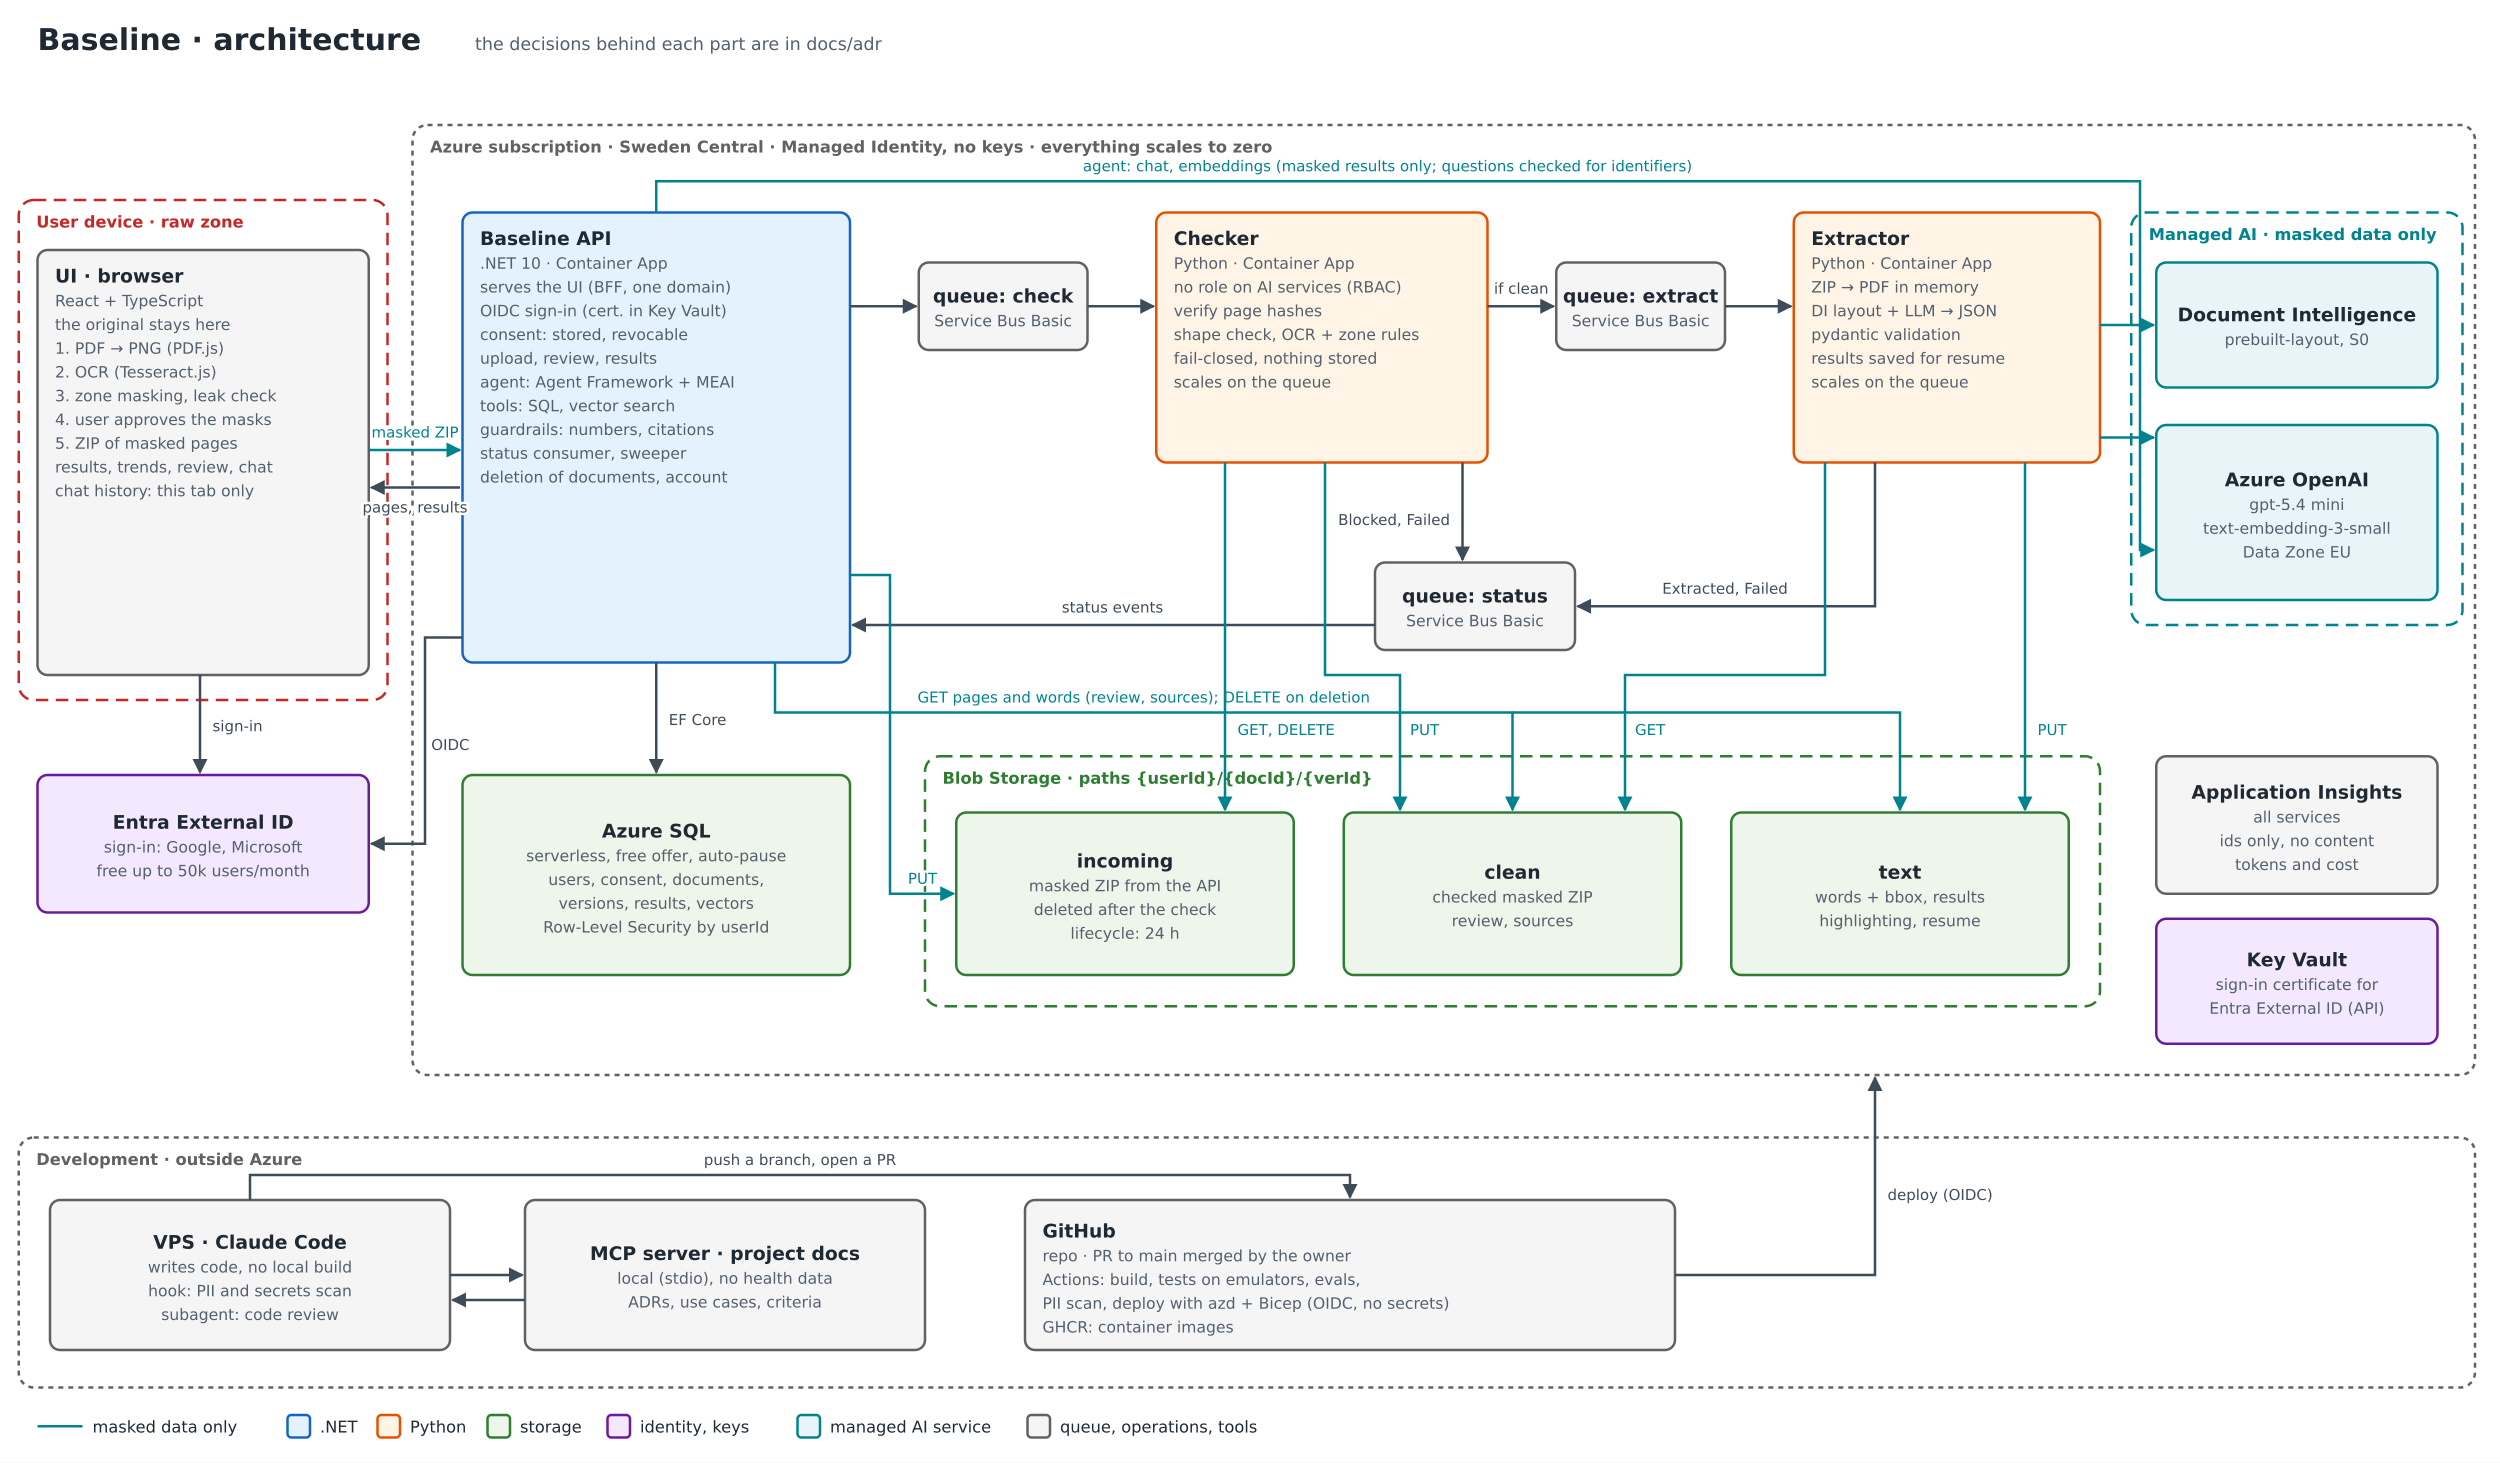
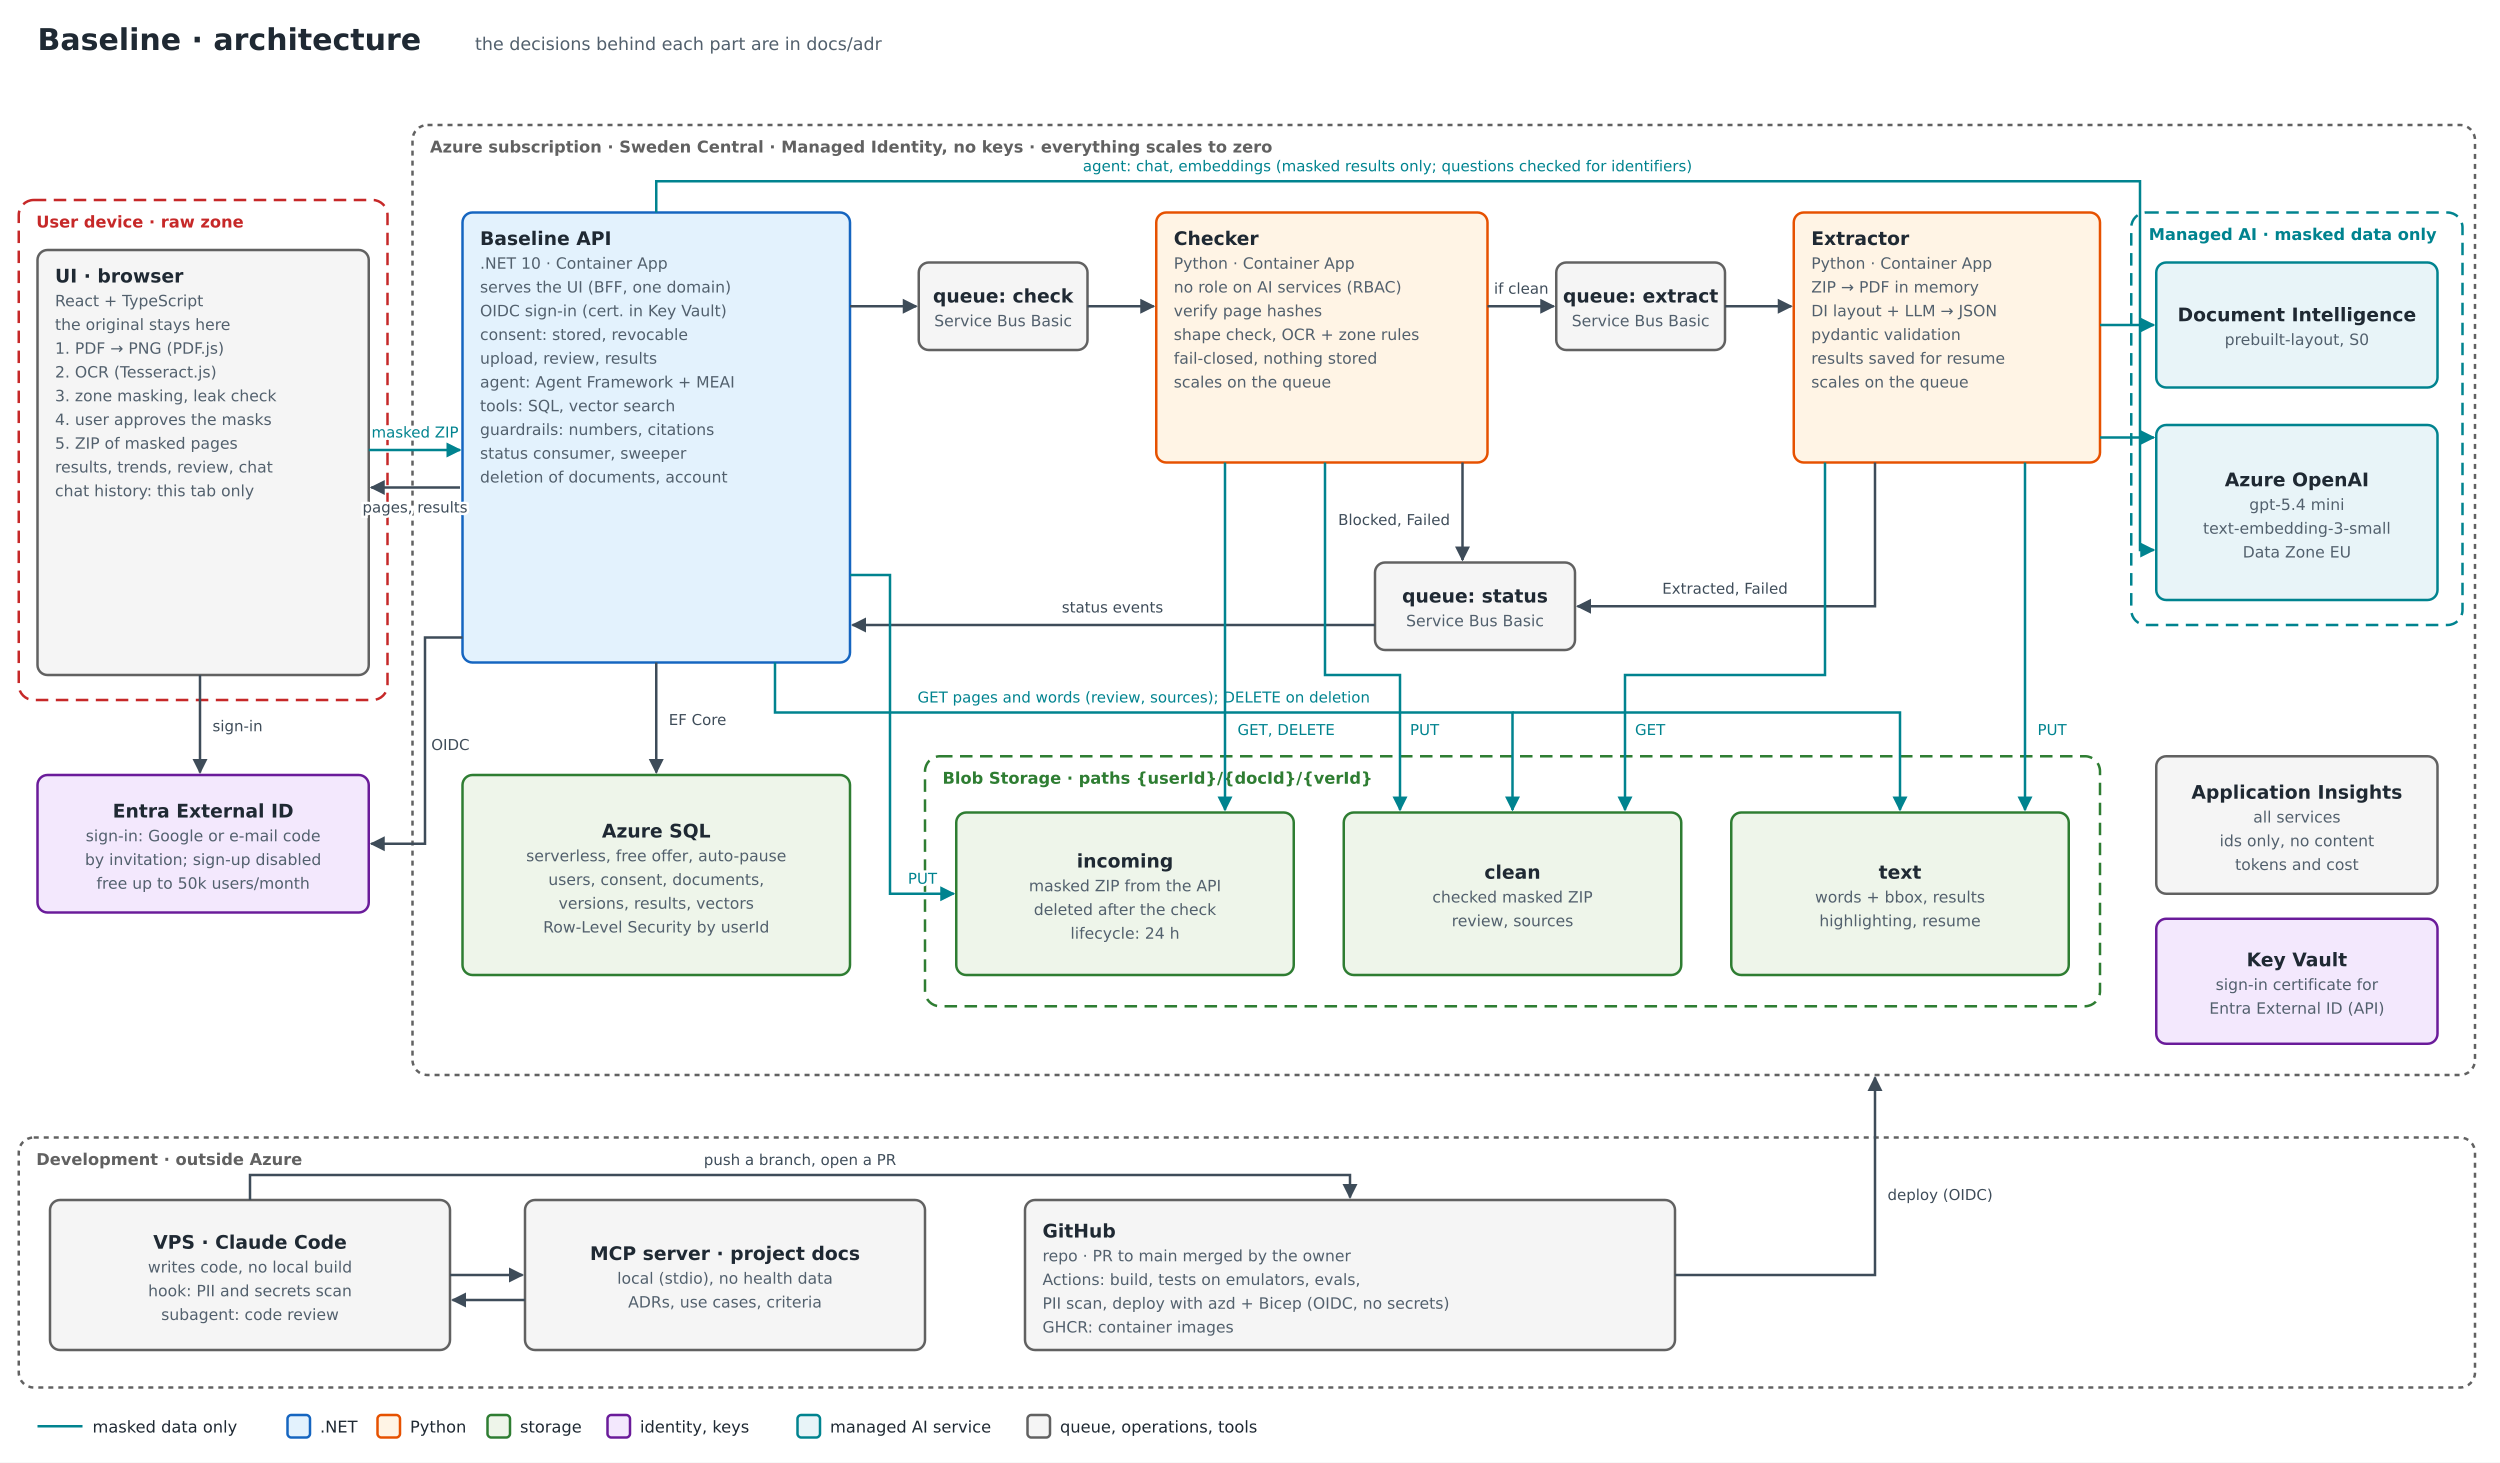
<svg xmlns="http://www.w3.org/2000/svg" width="2000" height="1170" viewBox="0 0 2000 1170" font-family="DejaVu Sans, Arial, sans-serif">
  <defs>
    <marker id="arr" viewBox="0 0 10 10" refX="9" refY="5" markerWidth="6" markerHeight="6" orient="auto-start-reverse">
      <path d="M0 0 L10 5 L0 10 z" fill="#3e4c59" />
    </marker>
    <marker id="arr-6a1b9a" viewBox="0 0 10 10" refX="9" refY="5" markerWidth="6" markerHeight="6" orient="auto-start-reverse">
      <path d="M0 0 L10 5 L0 10 z" fill="#6a1b9a" />
    </marker>
    <marker id="arr-00838f" viewBox="0 0 10 10" refX="9" refY="5" markerWidth="6" markerHeight="6" orient="auto-start-reverse">
      <path d="M0 0 L10 5 L0 10 z" fill="#00838f" />
    </marker>
  </defs>
  <rect width="100%" height="100%" fill="#ffffff" />
  <text x="30" y="40" font-size="24" font-weight="bold" fill="#1f2933">Baseline · architecture</text>
  <text x="380" y="40" font-size="14" fill="#52606d">the decisions behind each part are in docs/adr</text>
  <g transform="translate(0,60)">
    <rect x="330" y="40" width="1650" height="760" rx="12" fill="none" stroke="#616161" stroke-width="2" stroke-dasharray="4 4" />
    <text x="344" y="62" font-size="13" font-weight="bold" fill="#616161">Azure subscription · Sweden Central · Managed Identity, no keys · everything scales to zero</text>
    <rect x="15" y="100" width="295" height="400" rx="12" fill="none" stroke="#c62828" stroke-width="2" stroke-dasharray="10 6" />
    <text x="29" y="122" font-size="13" font-weight="bold" fill="#c62828">User device · raw zone</text>
    <rect x="1705" y="110" width="265" height="330" rx="12" fill="none" stroke="#00838f" stroke-width="2" stroke-dasharray="10 6" />
    <text x="1719" y="132" font-size="13" font-weight="bold" fill="#00838f">Managed AI · masked data only</text>
    <rect x="740" y="545" width="940" height="200" rx="12" fill="none" stroke="#2e7d32" stroke-width="2" stroke-dasharray="10 6" />
    <text x="754" y="567" font-size="13" font-weight="bold" fill="#2e7d32">Blob Storage · paths {userId}/{docId}/{verId}</text>
    <rect x="15" y="850" width="1965" height="200" rx="12" fill="none" stroke="#616161" stroke-width="2" stroke-dasharray="4 4" />
    <text x="29" y="872" font-size="13" font-weight="bold" fill="#616161">Development · outside Azure</text>
    <rect x="30" y="140" width="265" height="340" rx="8" fill="#f5f5f5" stroke="#616161" stroke-width="2" />
    <text x="44" y="166" text-anchor="start" font-weight="bold" font-size="15" fill="#1f2933">UI · browser</text>
    <text x="44" y="185" text-anchor="start" font-size="12.5" fill="#52606d">React + TypeScript</text>
    <text x="44" y="204" text-anchor="start" font-size="12.5" fill="#52606d">the original stays here</text>
    <text x="44" y="223" text-anchor="start" font-size="12.5" fill="#52606d">1. PDF → PNG (PDF.js)</text>
    <text x="44" y="242" text-anchor="start" font-size="12.5" fill="#52606d">2. OCR (Tesseract.js)</text>
    <text x="44" y="261" text-anchor="start" font-size="12.5" fill="#52606d">3. zone masking, leak check</text>
    <text x="44" y="280" text-anchor="start" font-size="12.5" fill="#52606d">4. user approves the masks</text>
    <text x="44" y="299" text-anchor="start" font-size="12.5" fill="#52606d">5. ZIP of masked pages</text>
    <text x="44" y="318" text-anchor="start" font-size="12.5" fill="#52606d">results, trends, review, chat</text>
    <text x="44" y="337" text-anchor="start" font-size="12.5" fill="#52606d">chat history: this tab only</text>
    <rect x="30" y="560" width="265" height="110" rx="8" fill="#f3e8fd" stroke="#6a1b9a" stroke-width="2" />
-     <text x="162.5" y="603" text-anchor="middle" font-weight="bold" font-size="15" fill="#1f2933">Entra External ID</text>
-     <text x="162.5" y="622" text-anchor="middle" font-size="12.5" fill="#52606d">sign-in: Google, Microsoft</text>
-     <text x="162.5" y="641" text-anchor="middle" font-size="12.5" fill="#52606d">free up to 50k users/month</text>
+     <text x="162.5" y="594" text-anchor="middle" font-weight="bold" font-size="15" fill="#1f2933">Entra External ID</text>
+     <text x="162.5" y="613" text-anchor="middle" font-size="12.5" fill="#52606d">sign-in: Google or e-mail code</text>
+     <text x="162.5" y="632" text-anchor="middle" font-size="12.5" fill="#52606d">by invitation; sign-up disabled</text>
+     <text x="162.5" y="651" text-anchor="middle" font-size="12.5" fill="#52606d">free up to 50k users/month</text>
    <rect x="370" y="110" width="310" height="360" rx="8" fill="#e3f2fd" stroke="#1565c0" stroke-width="2" />
    <text x="384" y="136" text-anchor="start" font-weight="bold" font-size="15" fill="#1f2933">Baseline API</text>
    <text x="384" y="155" text-anchor="start" font-size="12.5" fill="#52606d">.NET 10 · Container App</text>
    <text x="384" y="174" text-anchor="start" font-size="12.5" fill="#52606d">serves the UI (BFF, one domain)</text>
    <text x="384" y="193" text-anchor="start" font-size="12.5" fill="#52606d">OIDC sign-in (cert. in Key Vault)</text>
    <text x="384" y="212" text-anchor="start" font-size="12.5" fill="#52606d">consent: stored, revocable</text>
    <text x="384" y="231" text-anchor="start" font-size="12.5" fill="#52606d">upload, review, results</text>
    <text x="384" y="250" text-anchor="start" font-size="12.5" fill="#52606d">agent: Agent Framework + MEAI</text>
    <text x="384" y="269" text-anchor="start" font-size="12.5" fill="#52606d">  tools: SQL, vector search</text>
    <text x="384" y="288" text-anchor="start" font-size="12.5" fill="#52606d">  guardrails: numbers, citations</text>
    <text x="384" y="307" text-anchor="start" font-size="12.5" fill="#52606d">status consumer, sweeper</text>
    <text x="384" y="326" text-anchor="start" font-size="12.5" fill="#52606d">deletion of documents, account</text>
    <rect x="370" y="560" width="310" height="160" rx="8" fill="#eef5ea" stroke="#2e7d32" stroke-width="2" />
    <text x="525" y="610" text-anchor="middle" font-weight="bold" font-size="15" fill="#1f2933">Azure SQL</text>
    <text x="525" y="629" text-anchor="middle" font-size="12.5" fill="#52606d">serverless, free offer, auto-pause</text>
    <text x="525" y="648" text-anchor="middle" font-size="12.5" fill="#52606d">users, consent, documents,</text>
    <text x="525" y="667" text-anchor="middle" font-size="12.5" fill="#52606d">versions, results, vectors</text>
    <text x="525" y="686" text-anchor="middle" font-size="12.5" fill="#52606d">Row-Level Security by userId</text>
    <rect x="735" y="150" width="135" height="70" rx="8" fill="#f5f5f5" stroke="#616161" stroke-width="2" />
    <text x="802.5" y="182" text-anchor="middle" font-weight="bold" font-size="15" fill="#1f2933">queue: check</text>
    <text x="802.5" y="201" text-anchor="middle" font-size="12.5" fill="#52606d">Service Bus Basic</text>
    <rect x="925" y="110" width="265" height="200" rx="8" fill="#fff4e5" stroke="#e65100" stroke-width="2" />
    <text x="939" y="136" text-anchor="start" font-weight="bold" font-size="15" fill="#1f2933">Checker</text>
    <text x="939" y="155" text-anchor="start" font-size="12.5" fill="#52606d">Python · Container App</text>
    <text x="939" y="174" text-anchor="start" font-size="12.5" fill="#52606d">no role on AI services (RBAC)</text>
    <text x="939" y="193" text-anchor="start" font-size="12.5" fill="#52606d">verify page hashes</text>
    <text x="939" y="212" text-anchor="start" font-size="12.5" fill="#52606d">shape check, OCR + zone rules</text>
    <text x="939" y="231" text-anchor="start" font-size="12.5" fill="#52606d">fail-closed, nothing stored</text>
    <text x="939" y="250" text-anchor="start" font-size="12.5" fill="#52606d">scales on the queue</text>
    <rect x="1245" y="150" width="135" height="70" rx="8" fill="#f5f5f5" stroke="#616161" stroke-width="2" />
    <text x="1312.5" y="182" text-anchor="middle" font-weight="bold" font-size="15" fill="#1f2933">queue: extract</text>
    <text x="1312.5" y="201" text-anchor="middle" font-size="12.5" fill="#52606d">Service Bus Basic</text>
    <rect x="1435" y="110" width="245" height="200" rx="8" fill="#fff4e5" stroke="#e65100" stroke-width="2" />
    <text x="1449" y="136" text-anchor="start" font-weight="bold" font-size="15" fill="#1f2933">Extractor</text>
    <text x="1449" y="155" text-anchor="start" font-size="12.5" fill="#52606d">Python · Container App</text>
    <text x="1449" y="174" text-anchor="start" font-size="12.5" fill="#52606d">ZIP → PDF in memory</text>
    <text x="1449" y="193" text-anchor="start" font-size="12.5" fill="#52606d">DI layout + LLM → JSON</text>
    <text x="1449" y="212" text-anchor="start" font-size="12.5" fill="#52606d">pydantic validation</text>
    <text x="1449" y="231" text-anchor="start" font-size="12.5" fill="#52606d">results saved for resume</text>
    <text x="1449" y="250" text-anchor="start" font-size="12.5" fill="#52606d">scales on the queue</text>
    <rect x="1100" y="390" width="160" height="70" rx="8" fill="#f5f5f5" stroke="#616161" stroke-width="2" />
    <text x="1180" y="422" text-anchor="middle" font-weight="bold" font-size="15" fill="#1f2933">queue: status</text>
    <text x="1180" y="441" text-anchor="middle" font-size="12.5" fill="#52606d">Service Bus Basic</text>
    <rect x="765" y="590" width="270" height="130" rx="8" fill="#eef5ea" stroke="#2e7d32" stroke-width="2" />
    <text x="900" y="634" text-anchor="middle" font-weight="bold" font-size="15" fill="#1f2933">incoming</text>
    <text x="900" y="653" text-anchor="middle" font-size="12.5" fill="#52606d">masked ZIP from the API</text>
    <text x="900" y="672" text-anchor="middle" font-size="12.5" fill="#52606d">deleted after the check</text>
    <text x="900" y="691" text-anchor="middle" font-size="12.5" fill="#52606d">lifecycle: 24 h</text>
    <rect x="1075" y="590" width="270" height="130" rx="8" fill="#eef5ea" stroke="#2e7d32" stroke-width="2" />
    <text x="1210" y="643" text-anchor="middle" font-weight="bold" font-size="15" fill="#1f2933">clean</text>
    <text x="1210" y="662" text-anchor="middle" font-size="12.5" fill="#52606d">checked masked ZIP</text>
    <text x="1210" y="681" text-anchor="middle" font-size="12.5" fill="#52606d">review, sources</text>
    <rect x="1385" y="590" width="270" height="130" rx="8" fill="#eef5ea" stroke="#2e7d32" stroke-width="2" />
    <text x="1520" y="643" text-anchor="middle" font-weight="bold" font-size="15" fill="#1f2933">text</text>
    <text x="1520" y="662" text-anchor="middle" font-size="12.5" fill="#52606d">words + bbox, results</text>
    <text x="1520" y="681" text-anchor="middle" font-size="12.5" fill="#52606d">highlighting, resume</text>
    <rect x="1725" y="150" width="225" height="100" rx="8" fill="#e8f4f8" stroke="#00838f" stroke-width="2" />
    <text x="1837.5" y="197" text-anchor="middle" font-weight="bold" font-size="15" fill="#1f2933">Document Intelligence</text>
    <text x="1837.5" y="216" text-anchor="middle" font-size="12.5" fill="#52606d">prebuilt-layout, S0</text>
    <rect x="1725" y="280" width="225" height="140" rx="8" fill="#e8f4f8" stroke="#00838f" stroke-width="2" />
    <text x="1837.5" y="329" text-anchor="middle" font-weight="bold" font-size="15" fill="#1f2933">Azure OpenAI</text>
    <text x="1837.5" y="348" text-anchor="middle" font-size="12.5" fill="#52606d">gpt-5.4 mini</text>
    <text x="1837.5" y="367" text-anchor="middle" font-size="12.5" fill="#52606d">text-embedding-3-small</text>
    <text x="1837.5" y="386" text-anchor="middle" font-size="12.5" fill="#52606d">Data Zone EU</text>
    <rect x="1725" y="545" width="225" height="110" rx="8" fill="#f5f5f5" stroke="#616161" stroke-width="2" />
    <text x="1837.5" y="579" text-anchor="middle" font-weight="bold" font-size="15" fill="#1f2933">Application Insights</text>
    <text x="1837.5" y="598" text-anchor="middle" font-size="12.5" fill="#52606d">all services</text>
    <text x="1837.5" y="617" text-anchor="middle" font-size="12.5" fill="#52606d">ids only, no content</text>
    <text x="1837.5" y="636" text-anchor="middle" font-size="12.5" fill="#52606d">tokens and cost</text>
    <rect x="1725" y="675" width="225" height="100" rx="8" fill="#f3e8fd" stroke="#6a1b9a" stroke-width="2" />
    <text x="1837.5" y="713" text-anchor="middle" font-weight="bold" font-size="15" fill="#1f2933">Key Vault</text>
    <text x="1837.5" y="732" text-anchor="middle" font-size="12.5" fill="#52606d">sign-in certificate for</text>
    <text x="1837.5" y="751" text-anchor="middle" font-size="12.5" fill="#52606d">Entra External ID (API)</text>
    <rect x="40" y="900" width="320" height="120" rx="8" fill="#f5f5f5" stroke="#616161" stroke-width="2" />
    <text x="200" y="939" text-anchor="middle" font-weight="bold" font-size="15" fill="#1f2933">VPS · Claude Code</text>
    <text x="200" y="958" text-anchor="middle" font-size="12.5" fill="#52606d">writes code, no local build</text>
    <text x="200" y="977" text-anchor="middle" font-size="12.5" fill="#52606d">hook: PII and secrets scan</text>
    <text x="200" y="996" text-anchor="middle" font-size="12.5" fill="#52606d">subagent: code review</text>
    <rect x="420" y="900" width="320" height="120" rx="8" fill="#f5f5f5" stroke="#616161" stroke-width="2" />
    <text x="580" y="948" text-anchor="middle" font-weight="bold" font-size="15" fill="#1f2933">MCP server · project docs</text>
    <text x="580" y="967" text-anchor="middle" font-size="12.5" fill="#52606d">local (stdio), no health data</text>
    <text x="580" y="986" text-anchor="middle" font-size="12.5" fill="#52606d">ADRs, use cases, criteria</text>
    <rect x="820" y="900" width="520" height="120" rx="8" fill="#f5f5f5" stroke="#616161" stroke-width="2" />
    <text x="834" y="930" text-anchor="start" font-weight="bold" font-size="15" fill="#1f2933">GitHub</text>
    <text x="834" y="949" text-anchor="start" font-size="12.5" fill="#52606d">repo · PR to main merged by the owner</text>
    <text x="834" y="968" text-anchor="start" font-size="12.5" fill="#52606d">Actions: build, tests on emulators, evals,</text>
    <text x="834" y="987" text-anchor="start" font-size="12.5" fill="#52606d">PII scan, deploy with azd + Bicep (OIDC, no secrets)</text>
    <text x="834" y="1006" text-anchor="start" font-size="12.5" fill="#52606d">GHCR: container images</text>
    <path d="M295 300 L368 300" fill="none" stroke="#00838f" stroke-width="2" marker-end="url(#arr-00838f)" />
    <text x="332" y="290" text-anchor="middle" font-size="12" fill="#00838f" paint-order="stroke" stroke="#ffffff" stroke-width="4">masked ZIP</text>
    <path d="M368 330 L297 330" fill="none" stroke="#3e4c59" stroke-width="2" marker-end="url(#arr)" />
    <text x="332" y="350" text-anchor="middle" font-size="12" fill="#3e4c59" paint-order="stroke" stroke="#ffffff" stroke-width="4">pages, results</text>
    <path d="M160 480 L160 558" fill="none" stroke="#3e4c59" stroke-width="2" marker-end="url(#arr)" />
    <text x="170" y="525" text-anchor="start" font-size="12" fill="#3e4c59" paint-order="stroke" stroke="#ffffff" stroke-width="4">sign-in</text>
    <path d="M370 450 L340 450 L340 615 L297 615" fill="none" stroke="#3e4c59" stroke-width="2" marker-end="url(#arr)" />
    <text x="345" y="540" text-anchor="start" font-size="12" fill="#3e4c59" paint-order="stroke" stroke="#ffffff" stroke-width="4">OIDC</text>
    <path d="M680 185 L733 185" fill="none" stroke="#3e4c59" stroke-width="2" marker-end="url(#arr)" />
    <path d="M870 185 L923 185" fill="none" stroke="#3e4c59" stroke-width="2" marker-end="url(#arr)" />
    <path d="M1190 185 L1243 185" fill="none" stroke="#3e4c59" stroke-width="2" marker-end="url(#arr)" />
    <text x="1217" y="175" text-anchor="middle" font-size="12" fill="#3e4c59" paint-order="stroke" stroke="#ffffff" stroke-width="4">if clean</text>
    <path d="M1380 185 L1433 185" fill="none" stroke="#3e4c59" stroke-width="2" marker-end="url(#arr)" />
    <path d="M1170 310 L1170 388" fill="none" stroke="#3e4c59" stroke-width="2" marker-end="url(#arr)" />
    <text x="1160" y="360" text-anchor="end" font-size="12" fill="#3e4c59" paint-order="stroke" stroke="#ffffff" stroke-width="4">Blocked, Failed</text>
    <path d="M1500 310 L1500 425 L1262 425" fill="none" stroke="#3e4c59" stroke-width="2" marker-end="url(#arr)" />
    <text x="1380" y="415" text-anchor="middle" font-size="12" fill="#3e4c59" paint-order="stroke" stroke="#ffffff" stroke-width="4">Extracted, Failed</text>
    <path d="M1100 440 L682 440" fill="none" stroke="#3e4c59" stroke-width="2" marker-end="url(#arr)" />
    <text x="890" y="430" text-anchor="middle" font-size="12" fill="#3e4c59" paint-order="stroke" stroke="#ffffff" stroke-width="4">status events</text>
    <path d="M525 470 L525 558" fill="none" stroke="#3e4c59" stroke-width="2" marker-end="url(#arr)" />
    <text x="535" y="520" text-anchor="start" font-size="12" fill="#3e4c59" paint-order="stroke" stroke="#ffffff" stroke-width="4">EF Core</text>
    <path d="M680 400 L712 400 L712 655 L763 655" fill="none" stroke="#00838f" stroke-width="2" marker-end="url(#arr-00838f)" />
    <text x="738" y="647" text-anchor="middle" font-size="12" fill="#00838f" paint-order="stroke" stroke="#ffffff" stroke-width="4">PUT</text>
    <path d="M620 470 L620 510 L1210 510 L1210 588" fill="none" stroke="#00838f" stroke-width="2" marker-end="url(#arr-00838f)" />
    <text x="915" y="502" text-anchor="middle" font-size="12" fill="#00838f" paint-order="stroke" stroke="#ffffff" stroke-width="4">GET pages and words (review, sources); DELETE on deletion</text>
    <path d="M1210 510 L1520 510 L1520 588" fill="none" stroke="#00838f" stroke-width="2" marker-end="url(#arr-00838f)" />
    <path d="M980 310 L980 588" fill="none" stroke="#00838f" stroke-width="2" marker-end="url(#arr-00838f)" />
    <text x="990" y="528" text-anchor="start" font-size="12" fill="#00838f" paint-order="stroke" stroke="#ffffff" stroke-width="4">GET, DELETE</text>
    <path d="M1060 310 L1060 480 L1120 480 L1120 588" fill="none" stroke="#00838f" stroke-width="2" marker-end="url(#arr-00838f)" />
    <text x="1128" y="528" text-anchor="start" font-size="12" fill="#00838f" paint-order="stroke" stroke="#ffffff" stroke-width="4">PUT</text>
    <path d="M1460 310 L1460 480 L1300 480 L1300 588" fill="none" stroke="#00838f" stroke-width="2" marker-end="url(#arr-00838f)" />
    <text x="1308" y="528" text-anchor="start" font-size="12" fill="#00838f" paint-order="stroke" stroke="#ffffff" stroke-width="4">GET</text>
    <path d="M1620 310 L1620 588" fill="none" stroke="#00838f" stroke-width="2" marker-end="url(#arr-00838f)" />
    <text x="1630" y="528" text-anchor="start" font-size="12" fill="#00838f" paint-order="stroke" stroke="#ffffff" stroke-width="4">PUT</text>
    <path d="M1680 200 L1723 200" fill="none" stroke="#00838f" stroke-width="2" marker-end="url(#arr-00838f)" />
    <path d="M1680 290 L1723 290" fill="none" stroke="#00838f" stroke-width="2" marker-end="url(#arr-00838f)" />
    <path d="M525 110 L525 85 L1712 85 L1712 380 L1723 380" fill="none" stroke="#00838f" stroke-width="2" marker-end="url(#arr-00838f)" />
    <text x="1110" y="77" text-anchor="middle" font-size="12" fill="#00838f" paint-order="stroke" stroke="#ffffff" stroke-width="4">agent: chat, embeddings (masked results only; questions checked for identifiers)</text>
    <path d="M360 960 L418 960" fill="none" stroke="#3e4c59" stroke-width="2" marker-end="url(#arr)" />
    <path d="M420 980 L362 980" fill="none" stroke="#3e4c59" stroke-width="2" marker-end="url(#arr)" />
    <path d="M200 900 L200 880 L1080 880 L1080 898" fill="none" stroke="#3e4c59" stroke-width="2" marker-end="url(#arr)" />
    <text x="640" y="872" text-anchor="middle" font-size="12" fill="#3e4c59" paint-order="stroke" stroke="#ffffff" stroke-width="4">push a branch, open a PR</text>
    <path d="M1340 960 L1500 960 L1500 802" fill="none" stroke="#3e4c59" stroke-width="2" marker-end="url(#arr)" />
    <text x="1510" y="900" text-anchor="start" font-size="12" fill="#3e4c59" paint-order="stroke" stroke="#ffffff" stroke-width="4">deploy (OIDC)</text>
  </g>
  <line x1="30" y1="1141" x2="66" y2="1141" stroke="#00838f" stroke-width="2" />
  <text x="74" y="1146" font-size="13" fill="#1f2933">masked data only</text>
  <rect x="230" y="1132" width="18" height="18" rx="3" fill="#e3f2fd" stroke="#1565c0" stroke-width="2" />
  <text x="256" y="1146" font-size="13" fill="#1f2933">.NET</text>
  <rect x="302" y="1132" width="18" height="18" rx="3" fill="#fff4e5" stroke="#e65100" stroke-width="2" />
  <text x="328" y="1146" font-size="13" fill="#1f2933">Python</text>
  <rect x="390" y="1132" width="18" height="18" rx="3" fill="#eef5ea" stroke="#2e7d32" stroke-width="2" />
  <text x="416" y="1146" font-size="13" fill="#1f2933">storage</text>
  <rect x="486" y="1132" width="18" height="18" rx="3" fill="#f3e8fd" stroke="#6a1b9a" stroke-width="2" />
  <text x="512" y="1146" font-size="13" fill="#1f2933">identity, keys</text>
  <rect x="638" y="1132" width="18" height="18" rx="3" fill="#e8f4f8" stroke="#00838f" stroke-width="2" />
  <text x="664" y="1146" font-size="13" fill="#1f2933">managed AI service</text>
  <rect x="822" y="1132" width="18" height="18" rx="3" fill="#f5f5f5" stroke="#616161" stroke-width="2" />
  <text x="848" y="1146" font-size="13" fill="#1f2933">queue, operations, tools</text>
</svg>
